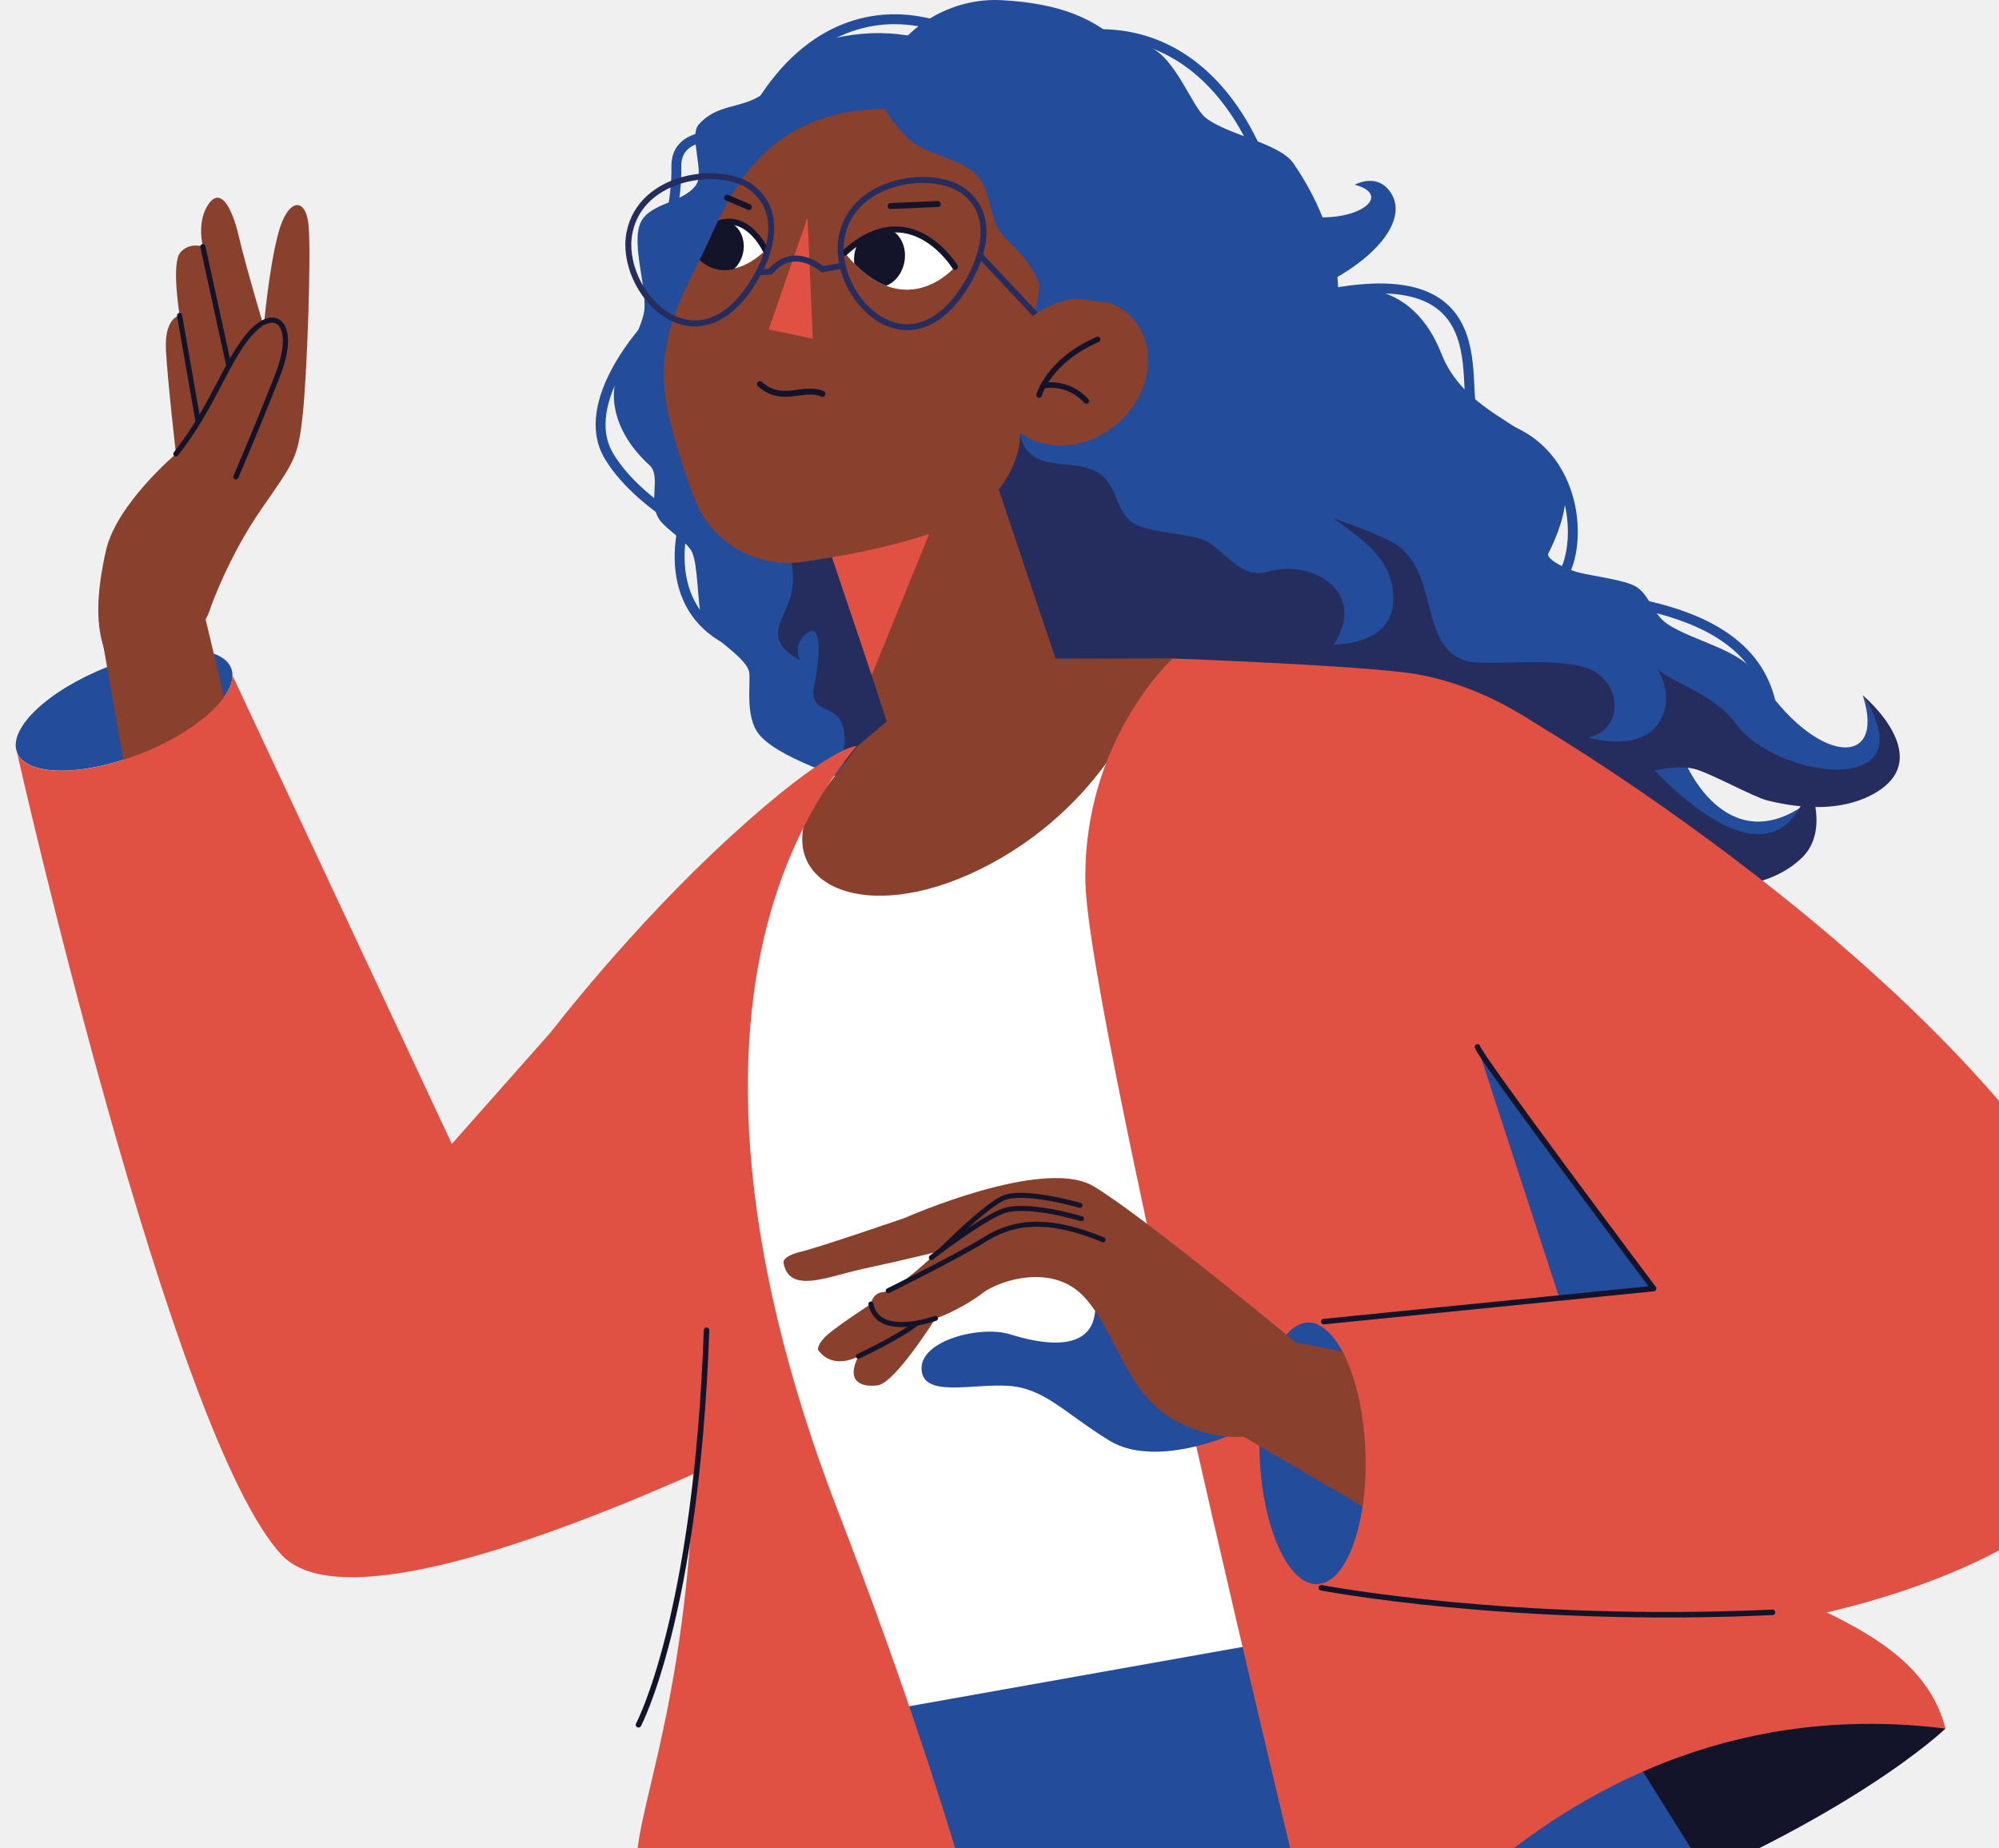
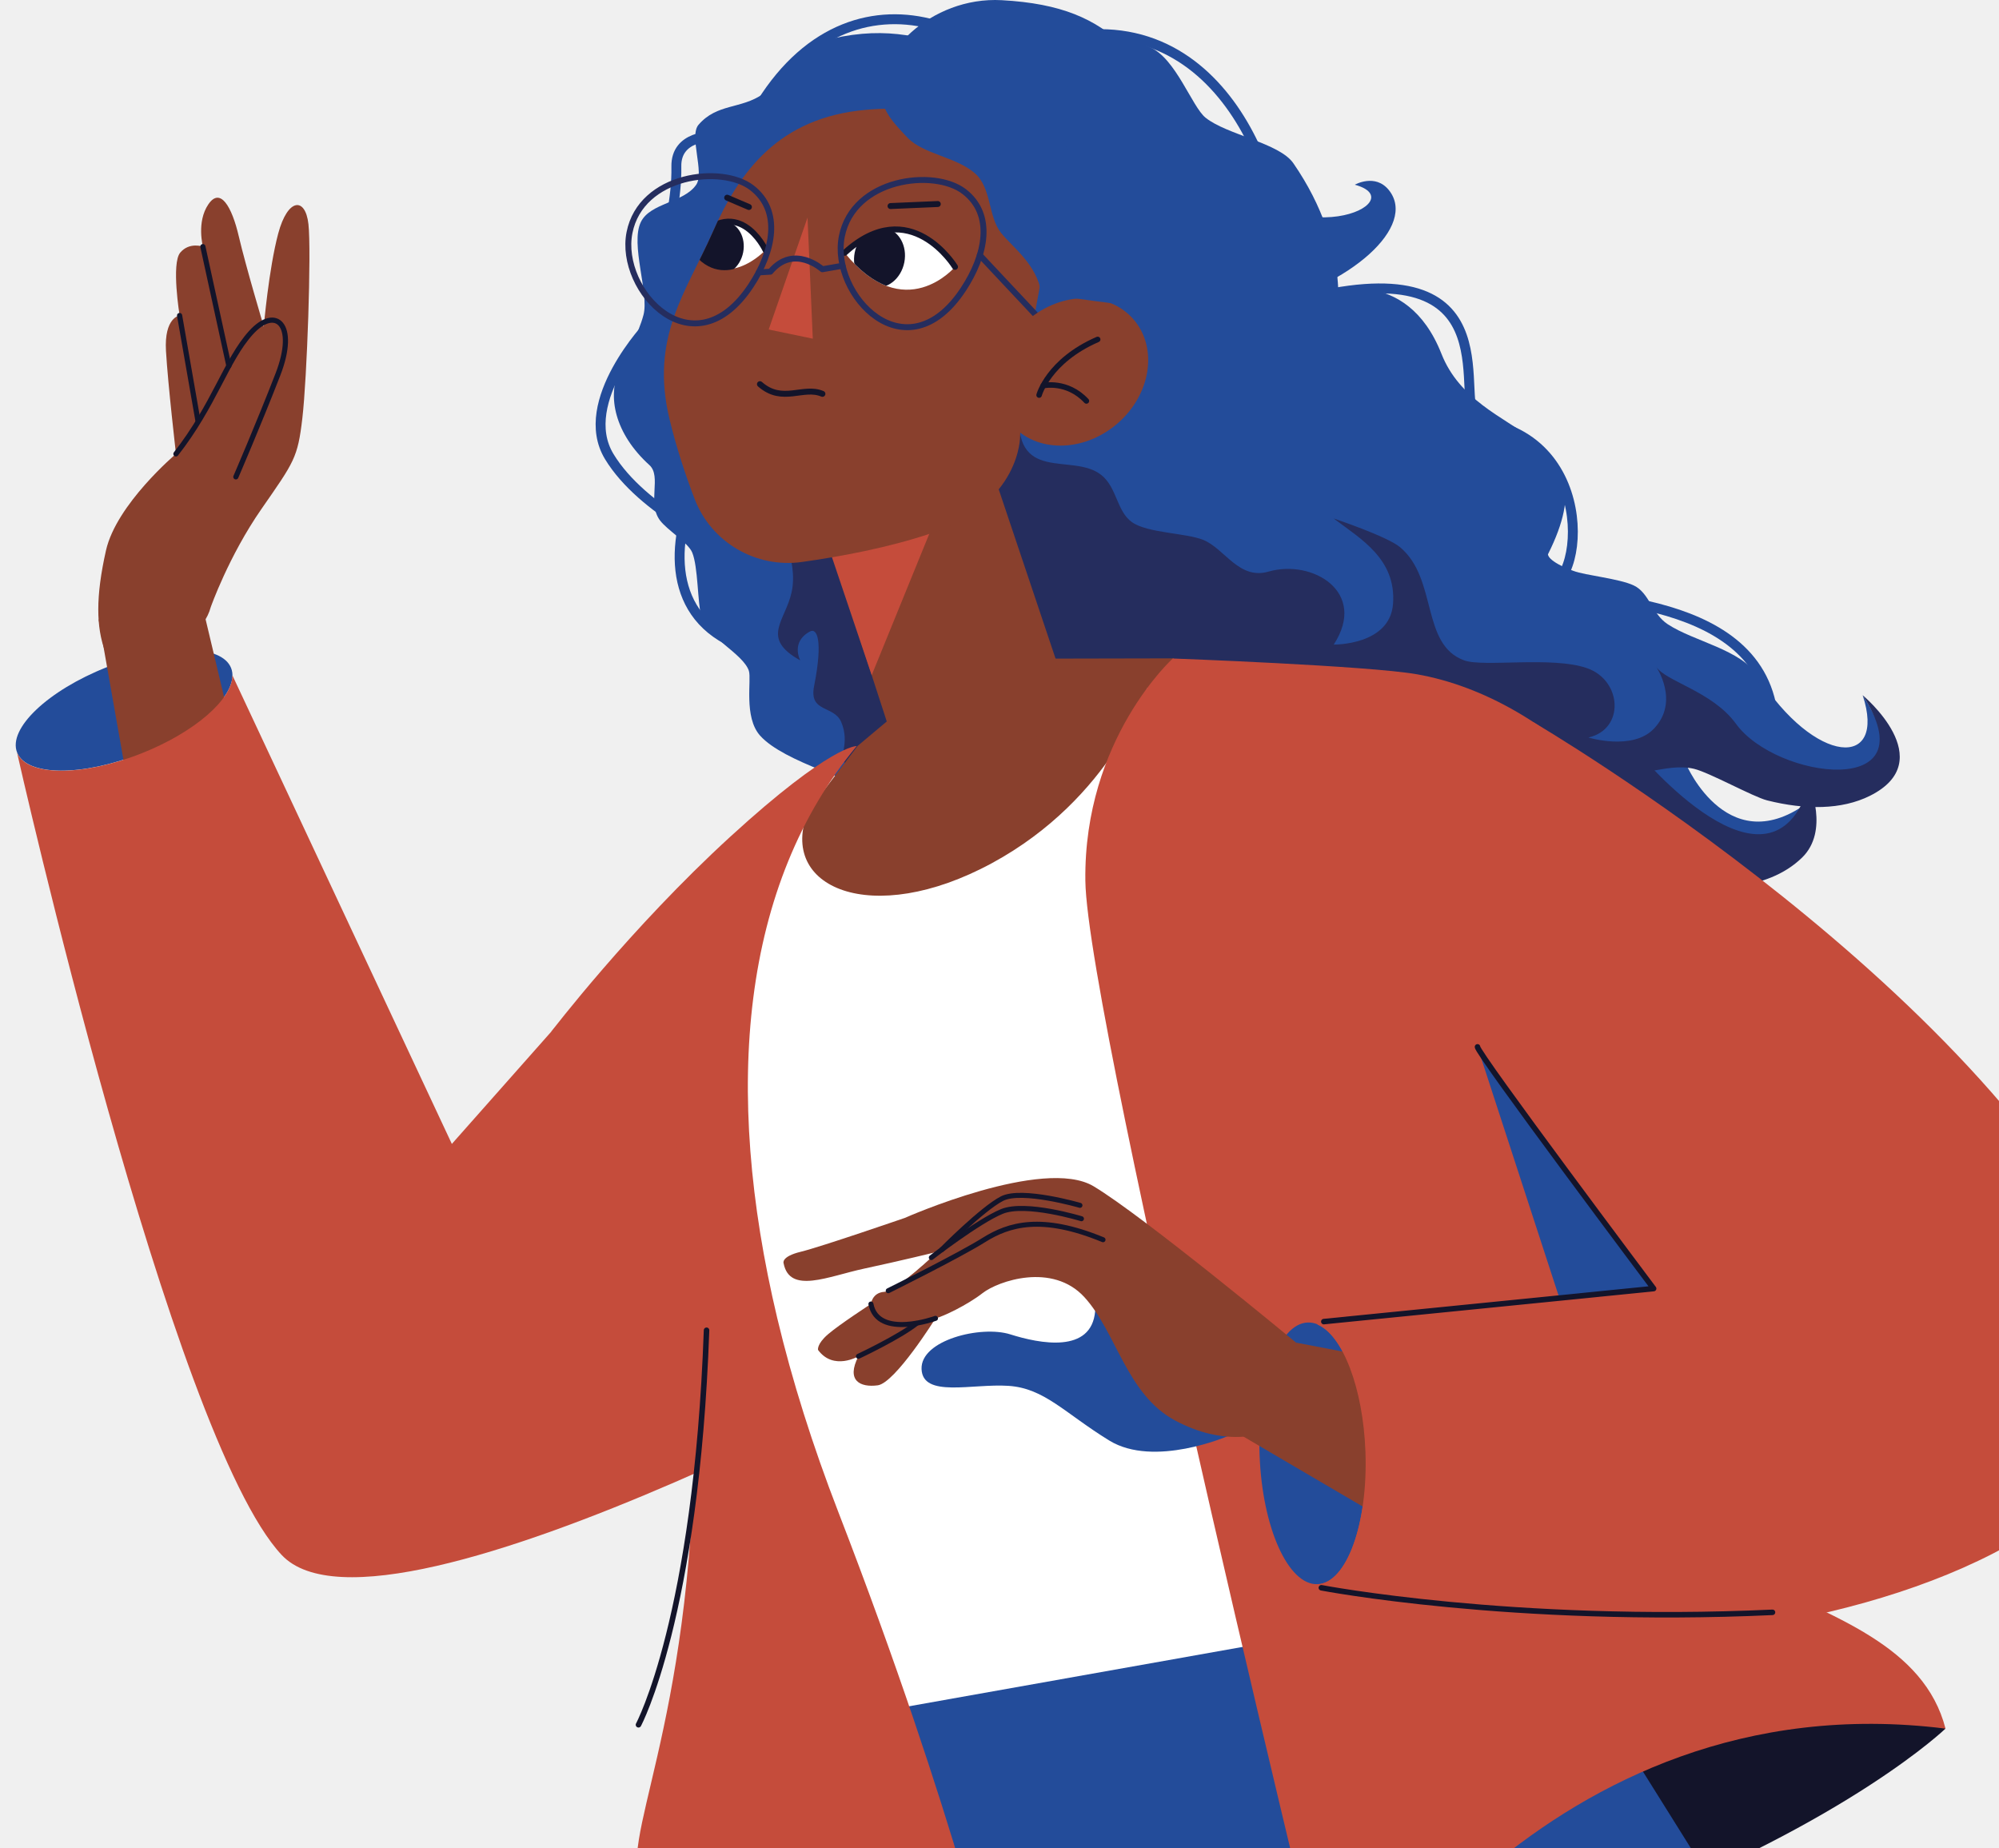
<svg xmlns="http://www.w3.org/2000/svg" width="686" height="634" viewBox="0 0 686 634" fill="none">
  <path d="M667.632 593.172C667.632 593.172 635.13 624.519 555.843 655.411C448.55 697.215 318.074 674.646 318.074 674.646L470.401 604.841C470.401 604.841 631.252 565.742 667.632 593.16V593.172Z" fill="#13142A" />
  <path d="M5.865 258.215C2.626 250.037 16.441 236.919 36.721 228.916C57.002 220.914 76.068 221.057 79.307 229.235C82.546 237.414 68.731 250.532 48.451 258.534C28.171 266.537 9.105 266.394 5.865 258.215Z" fill="#234C9A" />
  <path d="M72.307 208.382C72.307 208.382 78.439 190.896 89.72 174.657C100.99 158.418 102.158 157.148 103.758 143.52C105.358 129.893 106.888 86.34 105.849 76.921C104.797 67.502 98.725 67.956 95.478 80.127C92.231 92.297 90.526 112.068 90.526 112.068C90.526 112.068 84.313 91.26 81.942 81.083C79.571 70.906 75.589 64.063 71.49 70.136C67.379 76.21 69.644 84.626 69.644 84.626C69.644 84.626 64.985 82.96 61.855 86.678C58.725 90.397 61.644 108.268 61.644 108.268C61.644 108.268 56.284 108.862 56.961 120.45C57.639 132.037 60.395 155.749 60.395 155.749C60.395 155.749 39.957 172.99 36.371 188.879C32.786 204.78 33.02 215.249 36.044 223.444C39.069 231.651 68.22 223.91 72.307 208.371V208.382Z" fill="#89402D" />
  <path d="M80.938 163.641C80.938 163.641 88.646 145.817 95.361 128.517C102.076 111.217 94.602 104.782 86.1 114.19C77.609 123.597 73.533 138.985 60.371 155.76" stroke="#13142A" stroke-width="1.773" stroke-linecap="round" stroke-linejoin="round" />
  <path d="M69.62 84.626L78.543 125.532" stroke="#13142A" stroke-width="1.773" stroke-linecap="round" stroke-linejoin="round" />
  <path d="M61.633 108.268L67.928 144.336" stroke="#13142A" stroke-width="1.773" stroke-linecap="round" stroke-linejoin="round" />
  <path d="M69.562 208.335L80.891 255.98L45.002 275.646L33.86 212.555L69.562 208.335Z" fill="#89402D" />
-   <path d="M48.424 258.568C66.771 251.328 79.828 239.892 79.746 231.72L155.063 392.535L220.627 318.499L309.608 341.44L339.646 455.148C339.646 455.148 132.371 571.617 96.669 533.591C58.783 493.232 5.843 258.241 5.843 258.241C9.078 266.425 28.149 266.565 48.424 258.568Z" fill="#E15143" />
+   <path d="M48.424 258.568C66.771 251.328 79.828 239.892 79.746 231.72L155.063 392.535L220.627 318.499L309.608 341.44L339.646 455.148C339.646 455.148 132.371 571.617 96.669 533.591C58.783 493.232 5.843 258.241 5.843 258.241C9.078 266.425 28.149 266.565 48.424 258.568Z" fill="#C54C3B" />
  <path d="M295.745 565.253L338.979 727L602.312 669.47L499.761 505.496L295.745 565.253Z" fill="#234C9A" />
  <path d="M222.928 111.369C222.928 111.369 197.655 137.773 209.065 156.646C220.476 175.52 249.299 188.005 249.299 188.005" stroke="#234C9A" stroke-width="3.4" stroke-miterlimit="10" />
  <path d="M235.05 177.63C229.397 199.324 235.727 222.08 270.308 225.018C292.311 226.883 274.886 256.015 274.886 256.015" stroke="#234C9A" stroke-width="3.4" stroke-miterlimit="10" />
  <path d="M281.695 14.204C322.723 3.071 333.841 28.041 390.962 30.501C390.962 30.501 429.362 56.613 455.475 100.504C455.475 100.504 482.523 90.665 494.669 121.417C506.979 152.601 553.717 145.315 531.224 190.196C531.224 190.196 530.85 192.551 539.983 195.92C544.152 197.459 555.679 198.543 560.643 200.886C566.015 203.428 566.879 210.644 572.31 214.199C581.454 220.191 597.408 222.826 603.282 232.023C622.902 262.753 647.591 264.058 639.218 238.563C639.218 238.563 657.308 265.259 638.972 267.509C624.701 269.257 598.365 265.259 578.64 262.263C578.64 262.263 593.6 297.375 622.494 273.769C622.494 273.769 593.332 317.543 524.847 316.633C471.452 315.934 359.744 306.456 305.333 274.41C293.97 267.719 269.129 261.657 260.849 252.436C255.138 246.071 257.964 233.213 256.995 230.205C255.091 224.365 242.198 218.198 240.714 212.159C239.336 206.494 239.582 194.533 237.549 189.602C236.136 186.163 229.036 181.978 226.478 178.551C222.028 172.594 227.144 163.478 222.858 159.596C211.05 148.871 208.166 136.024 212.709 126.383C215.138 121.219 219.05 114.761 220.825 108.07C222.811 100.585 216.236 83.775 219.926 76.186C223.126 69.588 234.653 69.588 238.916 63.398C241.824 59.178 236.405 46.681 239.71 42.823C246.075 35.42 254.285 37.519 261.818 32.261C268.148 27.843 272.983 16.582 281.707 14.215L281.695 14.204Z" fill="#234C9A" />
  <path d="M244.545 46.798C244.545 46.798 231.885 46.343 232.107 57.173C232.329 68.003 229.164 79.963 229.164 79.963" stroke="#234C9A" stroke-width="3.4" stroke-miterlimit="10" />
  <path d="M562.36 258.404C562.36 258.404 607.568 313.008 620.894 269.339C620.894 269.339 627.854 285.1 618.418 294.286C594.208 317.823 536.188 295.125 518.132 284.564C491.014 268.698 562.36 258.416 562.36 258.416V258.404Z" fill="#252D5E" />
  <path d="M318.063 128.808C318.063 128.808 354.454 92.344 349.888 139.731C347.307 166.52 367.967 155.073 377.917 162.976C383.371 167.301 383.172 175.462 388.498 179.204C393.823 182.946 407.032 182.864 412.953 185.277C420.334 188.297 425.158 199.08 435.33 196.142C450.372 191.805 469.455 203.136 457.706 221.182C457.706 221.182 477 221.485 478.051 207.193C479.184 191.864 467.061 184.974 457.66 177.91C457.66 177.91 475.984 184.018 480.468 187.772C493.42 198.625 487.546 221.182 502.459 226.603C509.128 229.028 532.567 225.099 544.608 229.273C556.649 233.446 557.665 250.233 545.099 253.077C545.099 253.077 560.223 257.717 567.557 250.069C576.573 240.674 568.293 228.69 568.293 228.69C571.329 233.749 587.679 237.211 595.726 248.356C609.542 267.486 662.494 274.445 639.218 238.564C639.218 238.564 666.114 260.899 641.705 273.081C632.012 277.919 619.516 277.931 606.447 274.655C601.624 273.443 586.593 265.073 581.361 263.825C571.493 261.47 561.706 268.255 551.429 263.72C498.442 240.312 357.281 240.056 357.281 240.056L366.892 243.296C366.892 243.296 316.592 301.934 297.147 264.583C297.147 264.583 293.748 264.117 289.637 261.529C287.617 260.258 291.809 255.129 288.691 247.785C286.204 241.921 277.55 244.649 279.371 235.451C282.513 219.597 280.341 215.423 278.005 216.671C271.22 220.285 274.618 226.603 274.618 226.603C260.826 218.932 269.526 213.162 271.675 203.136C276.253 181.792 246.227 148.836 246.227 148.836L318.063 128.82V128.808Z" fill="#252D5E" />
  <path d="M402.781 225.915L329.94 226.067L294.332 255.945L253.386 309.989L288.691 347.339L410.874 321.308L402.781 225.915Z" fill="#89402D" />
  <path d="M369.882 248.764L310.262 265.854L278.916 169.54L337.625 152.706L369.882 248.764Z" fill="#89402D" />
-   <path d="M284.276 187.574L321.823 176.009L299.143 231.685L284.276 187.574Z" fill="#E15143" />
+   <path d="M284.276 187.574L321.823 176.009L299.143 231.685L284.276 187.574Z" fill="#C54C3B" />
  <path d="M350.074 149.64C350.074 149.64 350.448 172.57 319.488 183.016C304.924 187.923 288.504 190.978 275.202 192.843C259.389 195.046 244.078 186.105 238.379 171.218C235.319 163.221 232.166 153.814 229.76 143.823C222.998 115.74 235.482 100.259 244.65 79.52C253.818 58.77 267.225 40.386 297.053 37.694C346.314 33.229 362.279 67.618 356.65 99.362C351.02 131.105 351.242 119.68 350.074 149.663V149.64Z" fill="#89402D" />
  <mask id="mask0_877_27512" style="mask-type:luminance" maskUnits="userSpaceOnUse" x="227" y="37" width="134" height="159">
    <path d="M347.295 148.404C347.295 148.404 350.449 172.582 319.488 183.015C288.528 193.449 249.182 195.512 249.182 195.512C249.182 195.512 236.534 171.906 229.772 143.823C223.01 115.74 235.494 100.259 244.662 79.52C253.83 58.77 264.831 40.992 297.065 37.693C346.268 32.657 364.825 59.633 359.208 91.376C353.579 123.119 348.475 118.445 347.307 148.416L347.295 148.404Z" fill="white" />
  </mask>
  <g mask="url(#mask0_877_27512)">
    <path d="M262.694 85.792C262.694 85.792 248.528 101.32 236.429 84.859C236.429 84.859 253.293 64.739 262.694 85.792Z" fill="white" />
    <mask id="mask1_877_27512" style="mask-type:luminance" maskUnits="userSpaceOnUse" x="236" y="76" width="27" height="17">
      <path d="M262.694 85.792C262.694 85.792 247.57 101.984 236.429 84.859C236.429 84.859 250.583 64.727 262.694 85.792Z" fill="white" />
    </mask>
    <g mask="url(#mask1_877_27512)">
      <path d="M245.558 94.237C241.317 93.406 238.684 88.641 239.676 83.593C240.668 78.545 244.91 75.126 249.151 75.957C253.391 76.787 256.025 81.552 255.033 86.6C254.04 91.648 249.798 95.067 245.558 94.237Z" fill="#13142A" />
    </g>
    <path d="M262.694 85.792C262.694 85.792 252.767 64.517 236.429 84.859" stroke="#13142A" stroke-width="2.04" stroke-linecap="round" stroke-linejoin="round" />
  </g>
-   <path d="M278.928 116.218L263.792 113.071L277.118 74.659L278.928 116.218Z" fill="#E15143" />
+   <path d="M278.928 116.218L263.792 113.071L277.118 74.659L278.928 116.218Z" fill="#C54C3B" />
  <path d="M327.733 91.574C327.733 91.574 310.402 112.091 289.871 86.748C289.871 86.748 309.468 65.357 327.733 91.574Z" fill="white" />
  <mask id="mask2_877_27512" style="mask-type:luminance" maskUnits="userSpaceOnUse" x="289" y="78" width="39" height="22">
    <path d="M327.733 91.574C327.733 91.574 310.402 112.091 289.871 86.748C289.871 86.748 309.141 64.855 327.733 91.574Z" fill="white" />
  </mask>
  <g mask="url(#mask2_877_27512)">
    <path d="M299.828 98.504C295.126 97.583 292.206 92.293 293.308 86.689C294.409 81.086 299.114 77.289 303.817 78.21C308.52 79.131 311.439 84.421 310.338 90.025C309.236 95.628 304.531 99.425 299.828 98.504Z" fill="#13142A" />
  </g>
  <path d="M305.601 70.707L321.823 70.008" stroke="#13142A" stroke-width="2.04" stroke-linecap="round" stroke-linejoin="round" />
  <path d="M249.544 67.84L257.007 71.034" stroke="#13142A" stroke-width="2.04" stroke-linecap="round" stroke-linejoin="round" />
  <path d="M327.733 91.574C327.733 91.574 312.294 66.219 289.871 86.748" stroke="#13142A" stroke-width="2.04" stroke-linecap="round" stroke-linejoin="round" />
  <path d="M330.583 99.28C338.291 87.587 341.164 73.633 330.851 65.718C320.539 57.803 292.849 61.16 288.89 81.129C284.93 101.11 310.986 129.03 330.583 99.28Z" stroke="#252D5E" stroke-width="2.04" stroke-linecap="round" stroke-linejoin="round" />
  <path d="M257.718 97.974C265.426 86.282 268.3 72.328 257.987 64.412C247.675 56.497 219.984 59.854 216.025 79.824C212.066 99.805 238.122 127.724 257.718 97.974Z" stroke="#252D5E" stroke-width="2.04" stroke-linecap="round" stroke-linejoin="round" />
  <path d="M336.236 87.564L360.341 113.257" stroke="#252D5E" stroke-width="2.04" stroke-linecap="round" stroke-linejoin="round" />
  <path d="M289.135 91.19L282.209 92.391C282.209 92.391 272.411 83.589 264.364 93.23L260.37 93.475" stroke="#252D5E" stroke-width="2.04" stroke-linecap="round" stroke-linejoin="round" />
  <path d="M282.232 135.15C275.622 132.305 268.545 138.67 260.79 131.828" stroke="#13142A" stroke-width="2.04" stroke-linecap="round" stroke-linejoin="round" />
  <path d="M424.924 91.213C424.539 92.355 400.819 113.327 450.991 101.903C520.386 86.095 498.08 139.044 507.143 144.896" stroke="#234C9A" stroke-width="3.4" stroke-miterlimit="10" />
  <path d="M467.633 129.38C467.633 129.38 459.329 139.312 507.154 144.884C549.933 149.873 543.463 207.042 528.012 201.318" stroke="#234C9A" stroke-width="3.4" stroke-miterlimit="10" />
  <path d="M528.001 201.318C535.055 206.54 603.364 201.271 608.397 245.546" stroke="#234C9A" stroke-width="3.4" stroke-miterlimit="10" />
  <path d="M393.683 236.069C393.683 236.069 381.619 273.874 340.346 296.221C299.073 318.557 266.758 304.591 277.327 278.432L227.015 338.678L259.587 506.988L305.882 586.586L443.143 562.163L401.146 278.875L393.671 236.08L393.683 236.069Z" fill="white" />
  <path d="M347.075 145.583C338.62 135.747 341.159 119.729 352.746 109.806C364.333 99.882 380.579 99.811 389.034 109.647C397.489 119.483 394.95 135.501 383.363 145.424C371.776 155.348 355.53 155.419 347.075 145.583Z" fill="#89402D" />
  <path d="M356.591 135.57C356.591 135.57 359.78 123.819 376.69 116.475" stroke="#13142A" stroke-width="1.893" stroke-linecap="round" stroke-linejoin="round" />
  <path d="M358.005 132.329C358.005 132.329 366.18 130.452 372.825 137.586" stroke="#13142A" stroke-width="1.893" stroke-linecap="round" stroke-linejoin="round" />
  <path d="M302.636 33.905C303.687 38.533 305.556 41.109 311.43 47.241C316.884 52.941 327.956 53.769 334.508 59.411C340.324 64.412 339.027 74.298 343.547 79.94C347.448 84.813 355.751 90.63 357.363 100.55C357.363 100.55 412.16 110.051 432.154 105.435C463.722 98.137 486.46 77.504 476.627 65.24C471.943 59.4 464.936 63.386 464.936 63.386C485.666 69.052 444.37 88.963 418.221 56.322C389.993 21.07 384.761 2.325 343.781 0.063C319.197 -1.289 299.354 19.391 302.636 33.905Z" fill="#234C9A" />
  <path d="M458.383 111.427C458.383 111.427 464.737 86.293 443.843 56.019C439.008 49.025 421.081 46.308 413.7 40.375C409.076 36.656 403.552 20.149 394.746 16.255C371.949 6.16 341.969 16.209 341.969 16.209L416.433 57.313L458.372 111.427H458.383Z" fill="#234C9A" />
  <path d="M365.479 54.212C352.363 10.287 294.273 -17.307 261.269 35.49" stroke="#234C9A" stroke-width="3.4" stroke-miterlimit="10" />
-   <path d="M402.455 225.973C402.455 225.973 371.856 253.637 372.464 302.213C373.071 350.79 458.875 701.027 458.875 701.027C458.875 701.027 529.543 575.919 667.645 593.172C653.058 536.54 543.558 552.231 532.241 464.299C520.924 376.366 587.341 330.238 587.341 330.238C574.88 284.89 532.673 239.589 486.285 231.382C469.537 228.421 402.455 225.962 402.455 225.962V225.973Z" fill="#E15143" />
+   <path d="M402.455 225.973C402.455 225.973 371.856 253.637 372.464 302.213C373.071 350.79 458.875 701.027 458.875 701.027C458.875 701.027 529.543 575.919 667.645 593.172C653.058 536.54 543.558 552.231 532.241 464.299C520.924 376.366 587.341 330.238 587.341 330.238C574.88 284.89 532.673 239.589 486.285 231.382C469.537 228.421 402.455 225.962 402.455 225.962V225.973Z" fill="#C54C3B" />
  <path d="M432.259 499.385C431.335 474.589 438.727 454.186 448.769 453.813C458.811 453.441 467.701 473.239 468.625 498.035C469.549 522.831 462.157 543.234 452.115 543.607C442.073 543.98 433.183 524.181 432.259 499.385Z" fill="#234C9A" />
-   <path d="M294.005 256.003C294.005 256.003 285.152 255.513 250.688 287.047C216.212 318.58 189.118 354.089 189.118 354.089C189.118 354.089 251.891 319.758 237.001 526.713C230.636 615.193 206.659 641.481 225.766 652.614C251.984 667.897 343.021 689.405 343.021 689.405C343.021 689.405 328.422 624.158 287.64 518.716C278.881 496.065 271.85 473.811 266.711 452.233C247.955 373.405 254.495 303.6 294.016 255.991L294.005 256.003Z" fill="#E15143" />
+   <path d="M294.005 256.003C294.005 256.003 285.152 255.513 250.688 287.047C216.212 318.58 189.118 354.089 189.118 354.089C189.118 354.089 251.891 319.758 237.001 526.713C230.636 615.193 206.659 641.481 225.766 652.614C251.984 667.897 343.021 689.405 343.021 689.405C343.021 689.405 328.422 624.158 287.64 518.716C278.881 496.065 271.85 473.811 266.711 452.233C247.955 373.405 254.495 303.6 294.016 255.991L294.005 256.003Z" fill="#C54C3B" />
  <path d="M421.397 492.778C421.397 492.778 396.066 503.771 380.673 494.317C365.28 484.851 358.437 476.353 346.022 475.548C333.607 474.732 316.662 479.757 316.253 469.813C315.832 459.869 336.656 454.705 346.711 457.887C356.778 461.07 374.6 464.59 375.826 449.89C377.053 435.19 430.798 478.568 421.397 492.801V492.778Z" fill="#234C9A" />
  <path d="M431.966 492.044C431.966 492.044 420.018 496.38 403.306 487.462C386.594 478.544 383.137 457.153 372.147 445.134C361.157 433.115 342.542 439.562 337.204 443.723C331.867 447.885 323.47 451.837 321.041 452.385C321.041 452.385 307.19 474.581 301.21 475.373C295.219 476.166 290.267 473.811 294.588 465.406C294.588 465.406 286.028 470.454 280.726 463.226C280.726 463.226 280.235 461.256 284.101 457.899C287.967 454.541 298.875 447.465 298.875 447.465C298.875 447.465 299.272 443.56 303.476 443.292C307.68 443.012 321.753 429.536 321.753 429.536C321.753 429.536 308.848 432.695 296.527 435.33C284.206 437.965 270.997 444.19 268.907 433.488C268.907 433.488 267.926 431.203 274.816 429.536C281.718 427.858 310.53 417.914 310.53 417.914C310.53 417.914 358.133 396.814 375.277 407.061C392.422 417.308 444.812 460.755 444.812 460.755L431.966 492.067V492.044Z" fill="#89402D" />
  <path d="M424.036 491.391L481.834 525.291L490.208 469.405L444.813 460.732L424.036 491.391Z" fill="#89402D" />
  <path d="M321.041 452.385C321.041 452.385 301.222 459.613 298.875 447.465" stroke="#13142A" stroke-width="1.72" stroke-linecap="round" stroke-linejoin="round" />
  <path d="M304.82 442.907C304.82 442.907 329.158 430.83 337.672 425.479C346.198 420.14 357.409 416.701 378.524 425.409" stroke="#13142A" stroke-width="1.72" stroke-linecap="round" stroke-linejoin="round" />
  <path d="M371.12 418.205C371.12 418.205 351.979 412.341 343.792 415.722C335.605 419.103 319.605 431.53 319.605 431.53" stroke="#13142A" stroke-width="1.72" stroke-linecap="round" stroke-linejoin="round" />
  <path d="M370.606 413.612C370.606 413.612 350.671 407.807 343.862 411.304C337.053 414.801 323.191 428.813 323.191 428.813" stroke="#13142A" stroke-width="1.72" stroke-linecap="round" stroke-linejoin="round" />
  <path d="M294.589 465.406C294.589 465.406 308.592 458.82 314.513 454.122" stroke="#13142A" stroke-width="1.72" stroke-linecap="round" stroke-linejoin="round" />
-   <path d="M452.077 543.674C462.121 543.301 469.502 522.901 468.579 498.105C467.762 476.178 460.719 458.167 452.147 454.553L454.997 424.978L497.776 412.889L526.272 247.854C526.272 247.854 685.886 341.137 729.81 445.052C772.519 546.111 540.217 590.887 451.131 543.663C451.446 543.686 451.75 543.698 452.065 543.686L452.077 543.674Z" fill="#E15143" />
+   <path d="M452.077 543.674C462.121 543.301 469.502 522.901 468.579 498.105C467.762 476.178 460.719 458.167 452.147 454.553L454.997 424.978L497.776 412.889L526.272 247.854C526.272 247.854 685.886 341.137 729.81 445.052C772.519 546.111 540.217 590.887 451.131 543.663C451.446 543.686 451.75 543.698 452.065 543.686L452.077 543.674Z" fill="#C54C3B" />
  <path d="M507.038 359.23L567.476 442.173L535.359 446.113L507.038 359.23Z" fill="#234C9A" />
  <path d="M507.038 359.23C506.711 361.188 567.476 442.173 567.476 442.173L454.297 453.504" stroke="#13142A" stroke-width="1.893" stroke-linecap="round" stroke-linejoin="round" />
  <path d="M453.455 544.84C453.455 544.84 518.809 557.384 608.269 553.269" stroke="#13142A" stroke-width="1.893" stroke-linecap="round" stroke-linejoin="round" />
  <path d="M219.109 591.855C219.109 591.855 238.975 554.842 242.467 456.477" stroke="#13142A" stroke-width="1.893" stroke-linecap="round" stroke-linejoin="round" />
  <path d="M346.735 18.831C413.105 -10.161 439.429 56.73 439.569 87.156" stroke="#234C9A" stroke-width="3.4" stroke-miterlimit="10" />
</svg>
